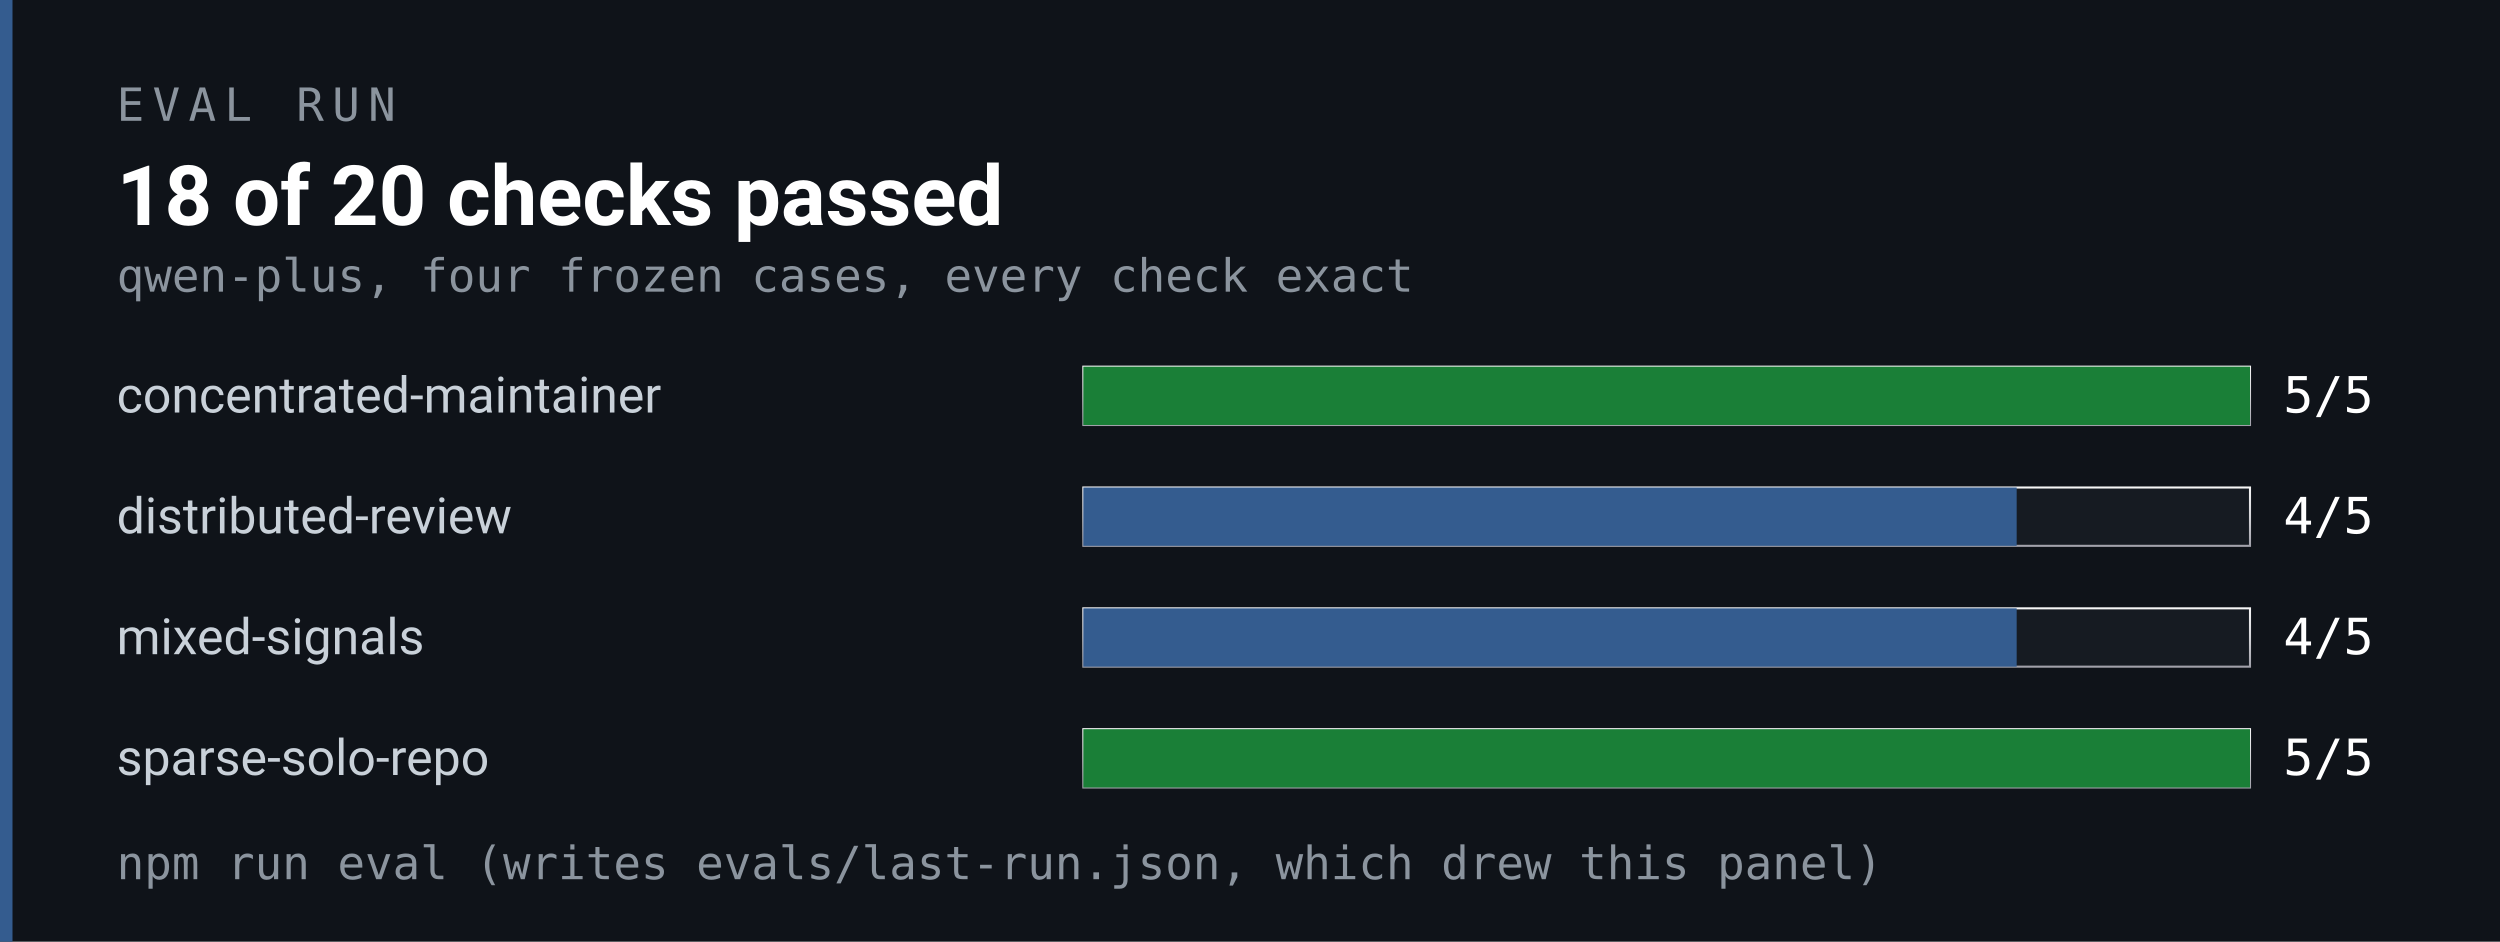
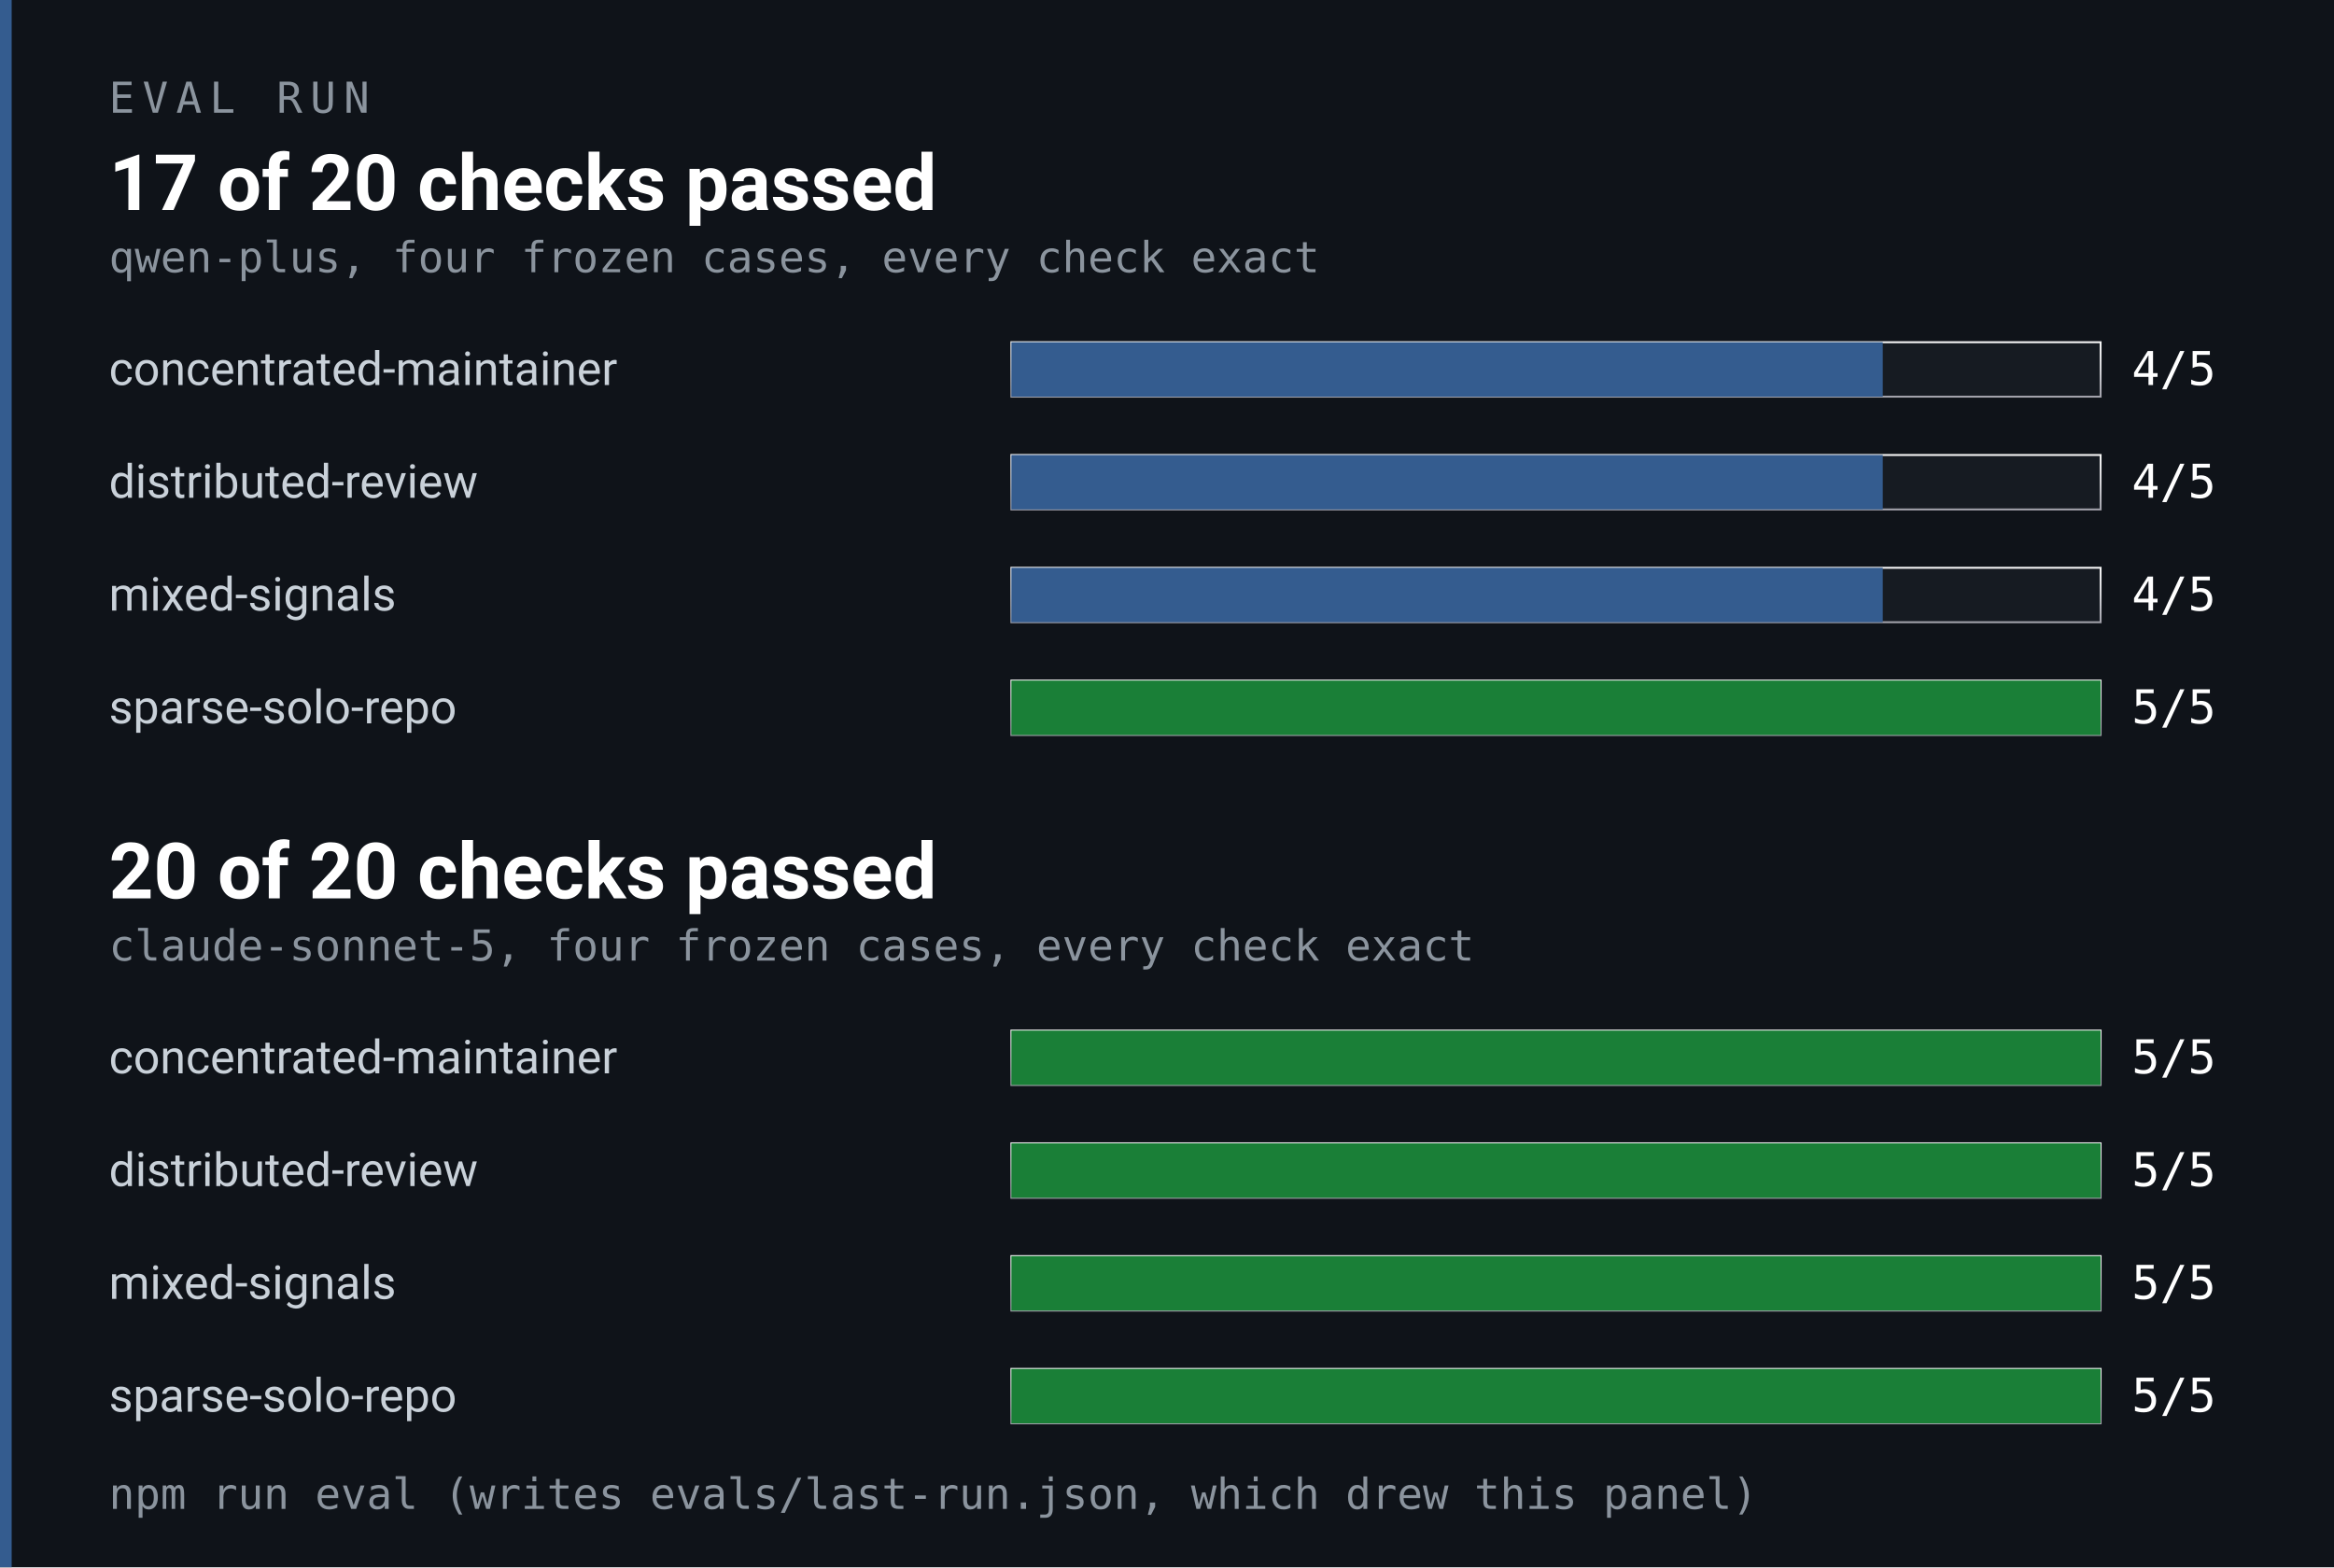
- <svg xmlns="http://www.w3.org/2000/svg" viewBox="0 0 1200 452" width="100%" role="img" aria-label="Eval run">
+ <svg xmlns="http://www.w3.org/2000/svg" viewBox="0 0 1200 806" width="100%" role="img" aria-label="Eval run">
  <defs>
    <linearGradient id="rim" x1="0" y1="0" x2="0" y2="1">
      <stop offset="0" stop-color="#f5f5f5" />
      <stop offset="0.5" stop-color="#d4d4d8" />
      <stop offset="1" stop-color="#a1a1aa" />
    </linearGradient>
  </defs>
-   <rect width="1200" height="452" fill="#0f1319" />
-   <rect x="0" y="0" width="6" height="452" fill="#345c8f" />
+   <rect width="1200" height="806" fill="#0f1319" />
+   <rect x="0" y="0" width="6" height="806" fill="#345c8f" />
  <text x="56" y="58" font-family="ui-monospace, 'SF Mono', Menlo, Consolas, monospace" font-size="22" fill="#8b949e" letter-spacing="4">EVAL RUN</text>
-   <text x="56" y="108" font-family="-apple-system, 'Segoe UI', Roboto, Helvetica, Arial, sans-serif" font-size="40" fill="#ffffff" font-weight="700">18 of 20 checks passed</text>
+   <text x="56" y="108" font-family="-apple-system, 'Segoe UI', Roboto, Helvetica, Arial, sans-serif" font-size="40" fill="#ffffff" font-weight="700">17 of 20 checks passed</text>
  <text x="56" y="140" font-family="ui-monospace, 'SF Mono', Menlo, Consolas, monospace" font-size="22" fill="#8b949e">qwen-plus, four frozen cases, every check exact</text>
  <text x="56" y="198" font-family="-apple-system, 'Segoe UI', Roboto, Helvetica, Arial, sans-serif" font-size="24" fill="#c9d1d9">concentrated-maintainer</text>
  <rect x="520" y="176" width="560" height="28" fill="#161b22" stroke="url(#rim)" stroke-width="1" />
-   <rect x="520" y="176" width="560" height="28" fill="#1a7f37" />
-   <text x="1096" y="198" font-family="ui-monospace, 'SF Mono', Menlo, Consolas, monospace" font-size="24" fill="#ffffff">5/5</text>
+   <rect x="520" y="176" width="448" height="28" fill="#345c8f" />
+   <text x="1096" y="198" font-family="ui-monospace, 'SF Mono', Menlo, Consolas, monospace" font-size="24" fill="#ffffff">4/5</text>
  <text x="56" y="256" font-family="-apple-system, 'Segoe UI', Roboto, Helvetica, Arial, sans-serif" font-size="24" fill="#c9d1d9">distributed-review</text>
  <rect x="520" y="234" width="560" height="28" fill="#161b22" stroke="url(#rim)" stroke-width="1" />
  <rect x="520" y="234" width="448" height="28" fill="#345c8f" />
  <text x="1096" y="256" font-family="ui-monospace, 'SF Mono', Menlo, Consolas, monospace" font-size="24" fill="#ffffff">4/5</text>
  <text x="56" y="314" font-family="-apple-system, 'Segoe UI', Roboto, Helvetica, Arial, sans-serif" font-size="24" fill="#c9d1d9">mixed-signals</text>
  <rect x="520" y="292" width="560" height="28" fill="#161b22" stroke="url(#rim)" stroke-width="1" />
  <rect x="520" y="292" width="448" height="28" fill="#345c8f" />
  <text x="1096" y="314" font-family="ui-monospace, 'SF Mono', Menlo, Consolas, monospace" font-size="24" fill="#ffffff">4/5</text>
  <text x="56" y="372" font-family="-apple-system, 'Segoe UI', Roboto, Helvetica, Arial, sans-serif" font-size="24" fill="#c9d1d9">sparse-solo-repo</text>
  <rect x="520" y="350" width="560" height="28" fill="#161b22" stroke="url(#rim)" stroke-width="1" />
  <rect x="520" y="350" width="560" height="28" fill="#1a7f37" />
  <text x="1096" y="372" font-family="ui-monospace, 'SF Mono', Menlo, Consolas, monospace" font-size="24" fill="#ffffff">5/5</text>
-   <text x="56" y="422" font-family="ui-monospace, 'SF Mono', Menlo, Consolas, monospace" font-size="22" fill="#8b949e">npm run eval   (writes evals/last-run.json, which drew this panel)</text>
+   <line x1="56" y1="392" x2="1144" y2="392" stroke="url(#rim)" stroke-width="1" />
+   <text x="56" y="462" font-family="-apple-system, 'Segoe UI', Roboto, Helvetica, Arial, sans-serif" font-size="40" fill="#ffffff" font-weight="700">20 of 20 checks passed</text>
+   <text x="56" y="494" font-family="ui-monospace, 'SF Mono', Menlo, Consolas, monospace" font-size="22" fill="#8b949e">claude-sonnet-5, four frozen cases, every check exact</text>
+   <text x="56" y="552" font-family="-apple-system, 'Segoe UI', Roboto, Helvetica, Arial, sans-serif" font-size="24" fill="#c9d1d9">concentrated-maintainer</text>
+   <rect x="520" y="530" width="560" height="28" fill="#161b22" stroke="url(#rim)" stroke-width="1" />
+   <rect x="520" y="530" width="560" height="28" fill="#1a7f37" />
+   <text x="1096" y="552" font-family="ui-monospace, 'SF Mono', Menlo, Consolas, monospace" font-size="24" fill="#ffffff">5/5</text>
+   <text x="56" y="610" font-family="-apple-system, 'Segoe UI', Roboto, Helvetica, Arial, sans-serif" font-size="24" fill="#c9d1d9">distributed-review</text>
+   <rect x="520" y="588" width="560" height="28" fill="#161b22" stroke="url(#rim)" stroke-width="1" />
+   <rect x="520" y="588" width="560" height="28" fill="#1a7f37" />
+   <text x="1096" y="610" font-family="ui-monospace, 'SF Mono', Menlo, Consolas, monospace" font-size="24" fill="#ffffff">5/5</text>
+   <text x="56" y="668" font-family="-apple-system, 'Segoe UI', Roboto, Helvetica, Arial, sans-serif" font-size="24" fill="#c9d1d9">mixed-signals</text>
+   <rect x="520" y="646" width="560" height="28" fill="#161b22" stroke="url(#rim)" stroke-width="1" />
+   <rect x="520" y="646" width="560" height="28" fill="#1a7f37" />
+   <text x="1096" y="668" font-family="ui-monospace, 'SF Mono', Menlo, Consolas, monospace" font-size="24" fill="#ffffff">5/5</text>
+   <text x="56" y="726" font-family="-apple-system, 'Segoe UI', Roboto, Helvetica, Arial, sans-serif" font-size="24" fill="#c9d1d9">sparse-solo-repo</text>
+   <rect x="520" y="704" width="560" height="28" fill="#161b22" stroke="url(#rim)" stroke-width="1" />
+   <rect x="520" y="704" width="560" height="28" fill="#1a7f37" />
+   <text x="1096" y="726" font-family="ui-monospace, 'SF Mono', Menlo, Consolas, monospace" font-size="24" fill="#ffffff">5/5</text>
+   <text x="56" y="776" font-family="ui-monospace, 'SF Mono', Menlo, Consolas, monospace" font-size="22" fill="#8b949e">npm run eval   (writes evals/last-run.json, which drew this panel)</text>
</svg>
